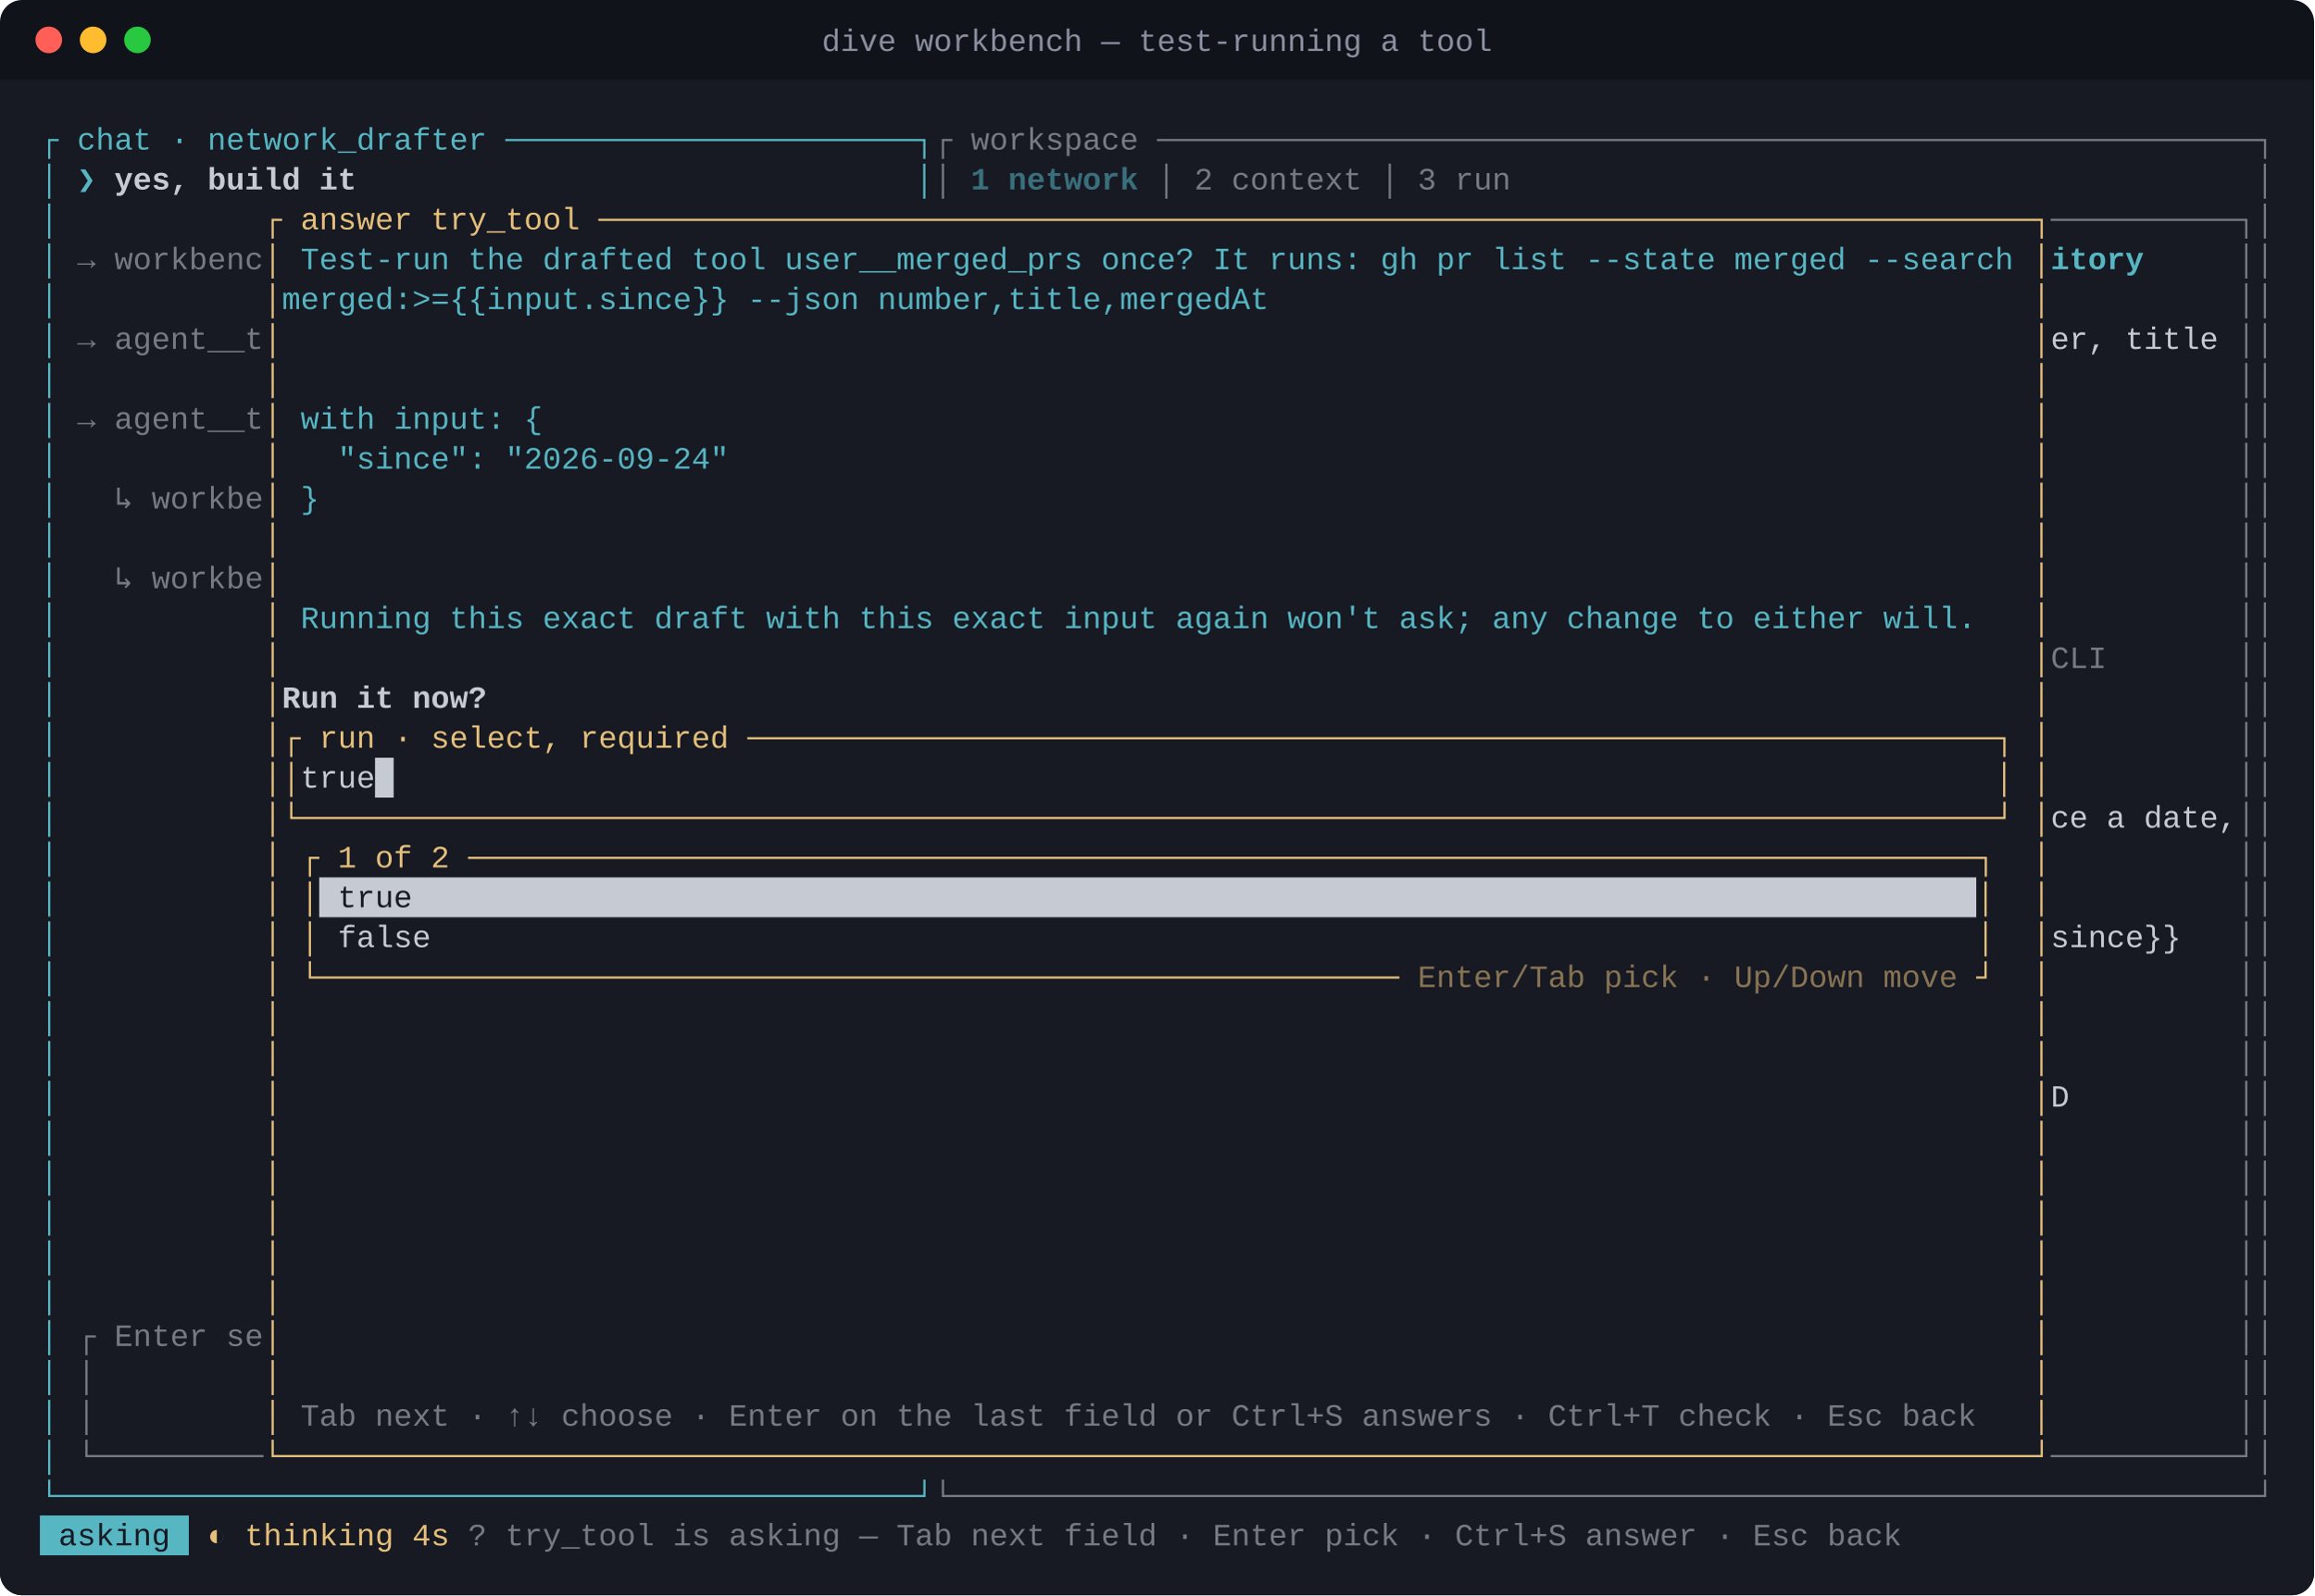
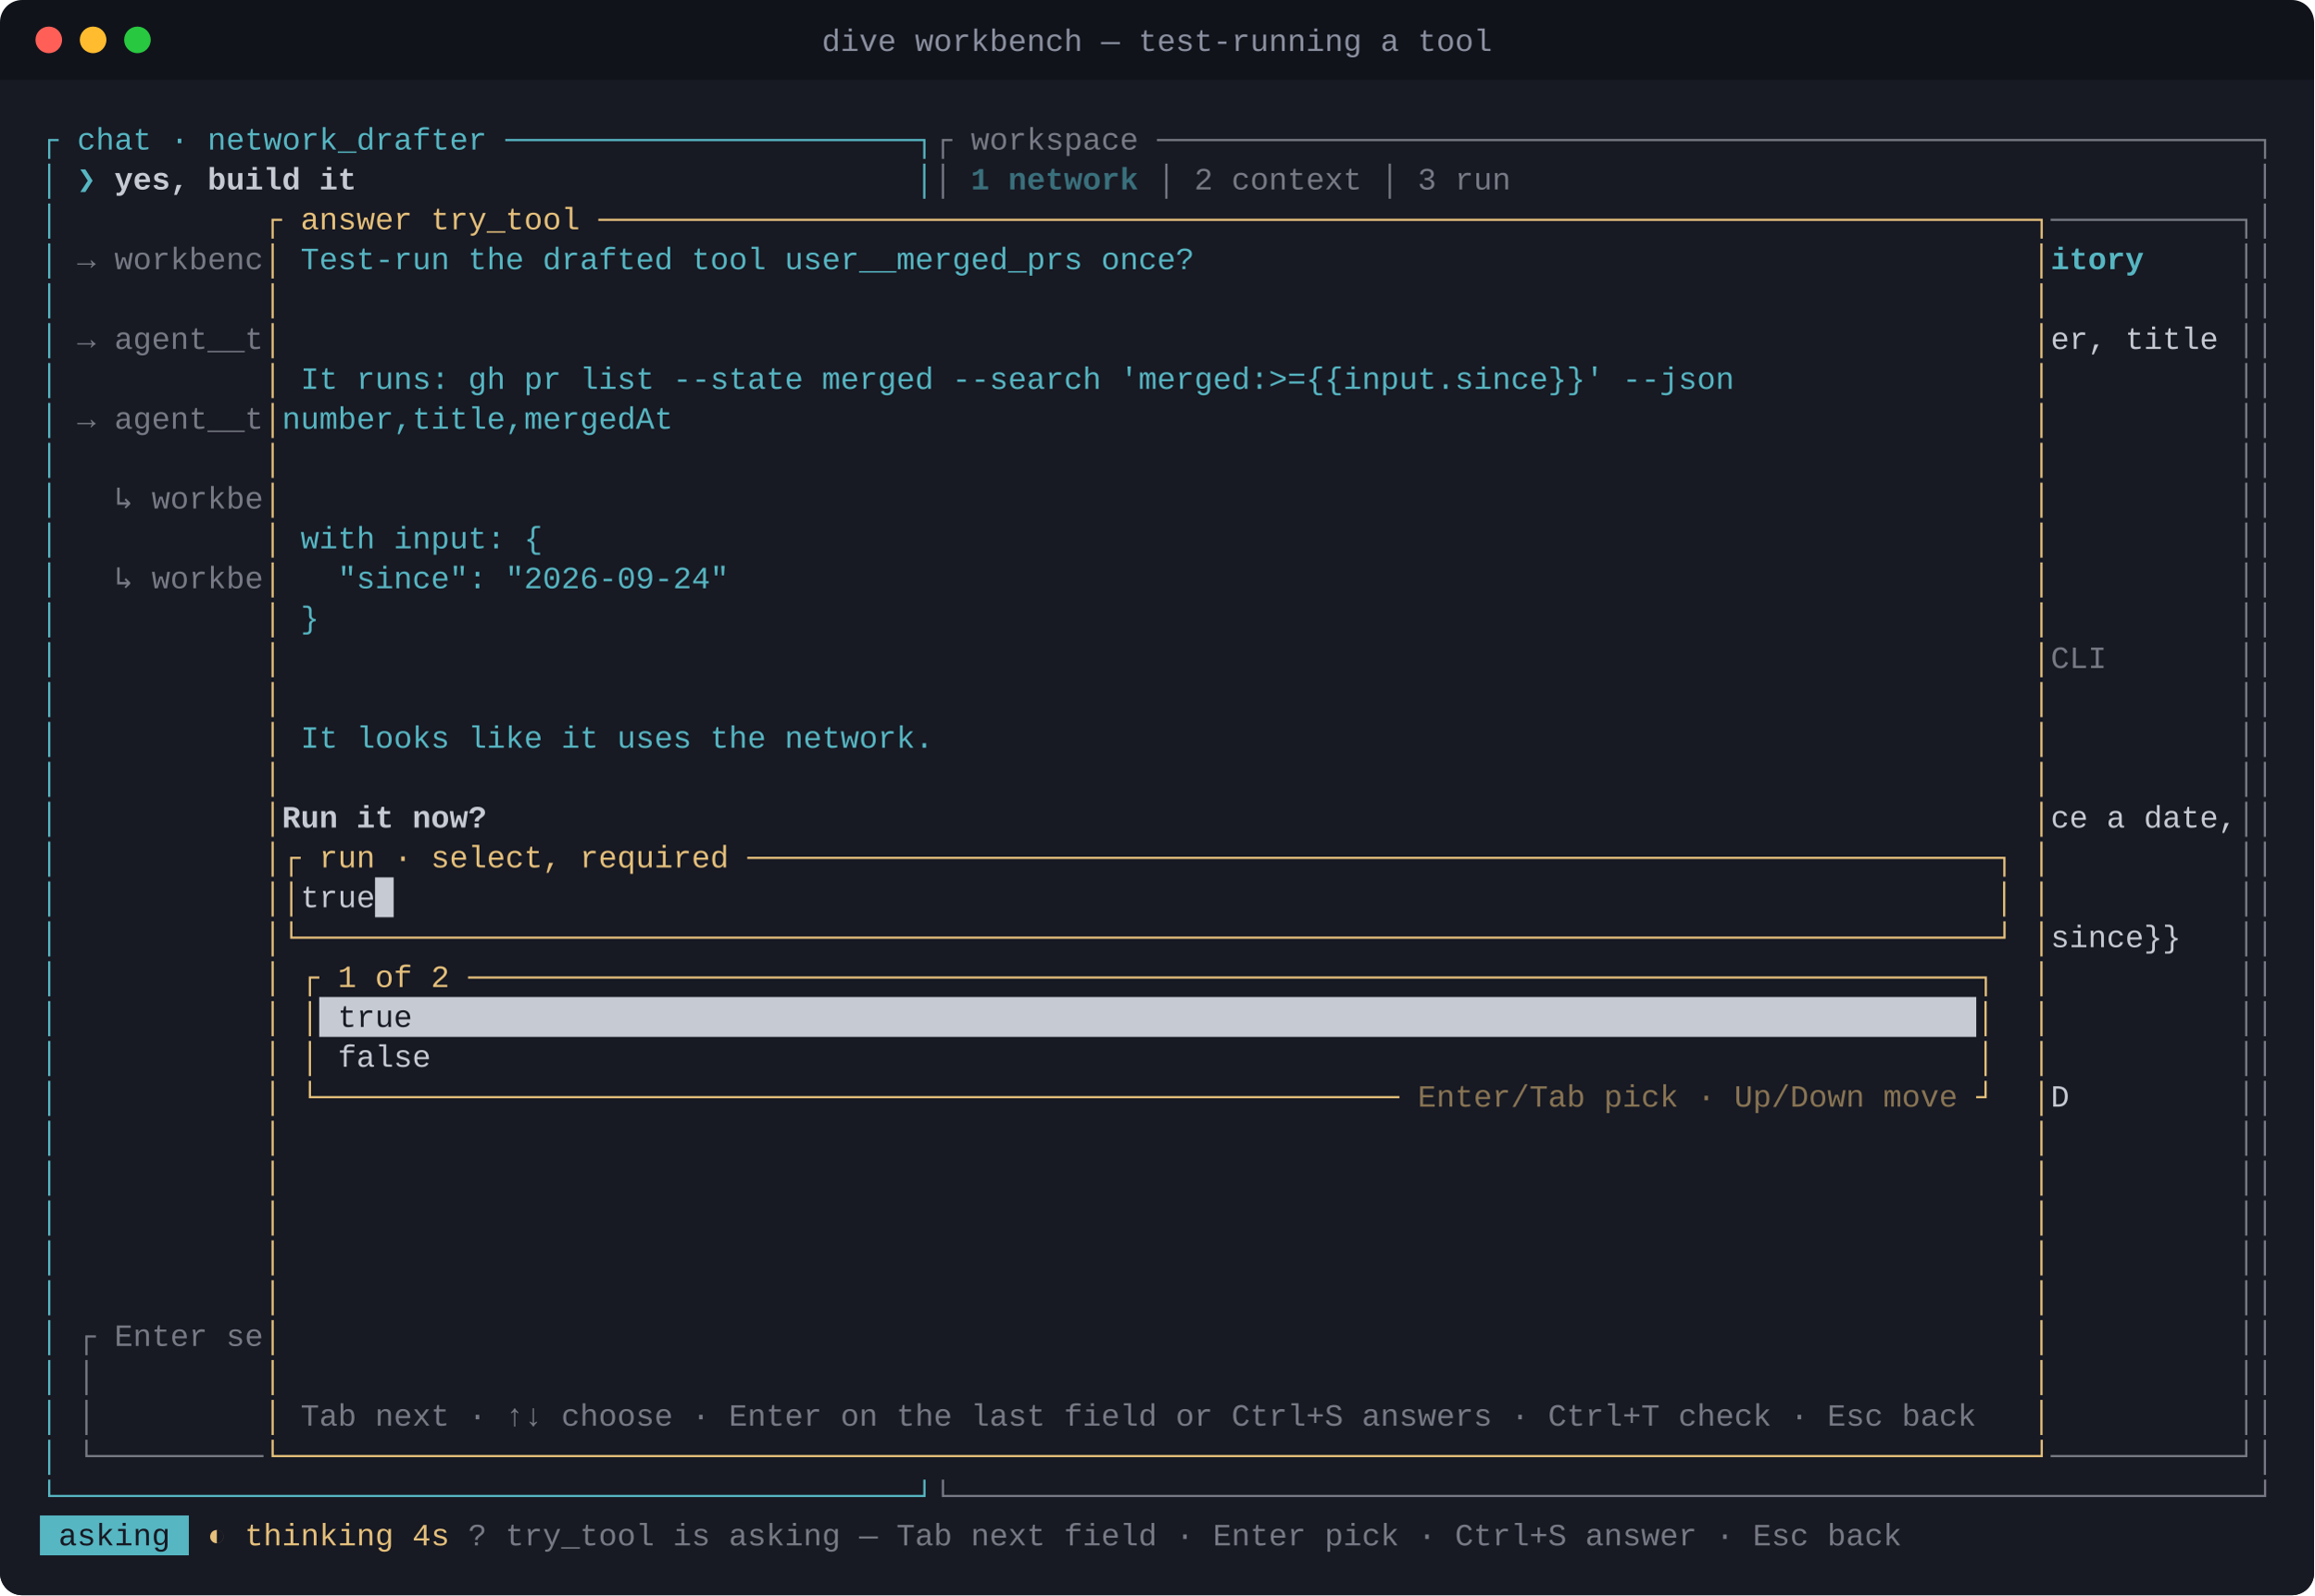
<svg xmlns="http://www.w3.org/2000/svg" width="1044" height="720" viewBox="0 0 1044 720" xml:space="preserve" font-family="ui-monospace, SFMono-Regular, Menlo, Consolas, 'Liberation Mono', monospace" font-size="14px">
  <rect width="1044" height="720" rx="10" fill="#11131b" />
  <rect y="36" width="1044" height="674" fill="#171923" />
  <rect y="700" width="1044" height="20" rx="10" fill="#171923" />
  <circle cx="22" cy="18" r="6" fill="#ff5f57" />
  <circle cx="42" cy="18" r="6" fill="#febc2e" />
  <circle cx="62" cy="18" r="6" fill="#28c840" />
  <text x="522" y="23" fill="#8b90a0" text-anchor="middle">dive workbench — test-running a tool</text>
-   <rect x="169.2" y="342.0" width="8.4" height="18" fill="#c6cad3" />
-   <rect x="144.0" y="396.0" width="747.6" height="18" fill="#c6cad3" />
+   <rect x="169.2" y="396.0" width="8.4" height="18" fill="#c6cad3" />
+   <rect x="144.0" y="450.0" width="747.6" height="18" fill="#c6cad3" />
  <rect x="18.0" y="684.0" width="67.2" height="18" fill="#56b6c2" />
  <text x="18.0" y="67.5" textLength="8.4" lengthAdjust="spacingAndGlyphs" fill="#56b6c2">┌</text>
  <text x="34.8" y="67.5" textLength="33.6" lengthAdjust="spacingAndGlyphs" fill="#56b6c2">chat</text>
  <text x="76.8" y="67.5" textLength="8.4" lengthAdjust="spacingAndGlyphs" fill="#56b6c2">·</text>
  <text x="93.6" y="67.5" textLength="126.0" lengthAdjust="spacingAndGlyphs" fill="#56b6c2">network_drafter</text>
  <text x="228.0" y="67.5" textLength="193.2" lengthAdjust="spacingAndGlyphs" fill="#56b6c2">──────────────────────┐</text>
  <text x="421.2" y="67.5" textLength="8.4" lengthAdjust="spacingAndGlyphs" fill="#c6cad3" opacity="0.55">┌</text>
  <text x="438.0" y="67.5" textLength="75.6" lengthAdjust="spacingAndGlyphs" fill="#c6cad3" opacity="0.55">workspace</text>
  <text x="522.0" y="67.5" textLength="504.0" lengthAdjust="spacingAndGlyphs" fill="#c6cad3" opacity="0.55">───────────────────────────────────────────────────────────┐</text>
  <text x="18.0" y="85.5" textLength="8.4" lengthAdjust="spacingAndGlyphs" fill="#56b6c2">│</text>
  <text x="34.8" y="85.5" textLength="8.4" lengthAdjust="spacingAndGlyphs" fill="#56b6c2">❯</text>
  <text x="51.6" y="85.5" textLength="33.6" lengthAdjust="spacingAndGlyphs" fill="#c6cad3" font-weight="600">yes,</text>
  <text x="93.6" y="85.5" textLength="42.0" lengthAdjust="spacingAndGlyphs" fill="#c6cad3" font-weight="600">build</text>
  <text x="144.0" y="85.5" textLength="16.8" lengthAdjust="spacingAndGlyphs" fill="#c6cad3" font-weight="600">it</text>
  <text x="412.8" y="85.5" textLength="8.4" lengthAdjust="spacingAndGlyphs" fill="#56b6c2">│</text>
  <text x="421.2" y="85.5" textLength="8.4" lengthAdjust="spacingAndGlyphs" fill="#c6cad3" opacity="0.55">│</text>
  <text x="438.0" y="85.5" textLength="8.4" lengthAdjust="spacingAndGlyphs" fill="#56b6c2" font-weight="600" opacity="0.55">1</text>
  <text x="454.8" y="85.5" textLength="58.8" lengthAdjust="spacingAndGlyphs" fill="#56b6c2" font-weight="600" opacity="0.55">network</text>
  <text x="522.0" y="85.5" textLength="8.4" lengthAdjust="spacingAndGlyphs" fill="#c6cad3" opacity="0.55">│</text>
  <text x="538.8" y="85.5" textLength="8.4" lengthAdjust="spacingAndGlyphs" fill="#c6cad3" opacity="0.55">2</text>
  <text x="555.6" y="85.5" textLength="58.8" lengthAdjust="spacingAndGlyphs" fill="#c6cad3" opacity="0.55">context</text>
  <text x="622.8" y="85.5" textLength="8.4" lengthAdjust="spacingAndGlyphs" fill="#c6cad3" opacity="0.55">│</text>
  <text x="639.6" y="85.5" textLength="8.4" lengthAdjust="spacingAndGlyphs" fill="#c6cad3" opacity="0.55">3</text>
  <text x="656.4" y="85.5" textLength="25.2" lengthAdjust="spacingAndGlyphs" fill="#c6cad3" opacity="0.55">run</text>
  <text x="1017.6" y="85.5" textLength="8.4" lengthAdjust="spacingAndGlyphs" fill="#c6cad3" opacity="0.55">│</text>
  <text x="18.0" y="103.5" textLength="8.4" lengthAdjust="spacingAndGlyphs" fill="#56b6c2">│</text>
  <text x="118.8" y="103.5" textLength="8.4" lengthAdjust="spacingAndGlyphs" fill="#e5c07b">┌</text>
  <text x="135.6" y="103.5" textLength="50.4" lengthAdjust="spacingAndGlyphs" fill="#e5c07b">answer</text>
  <text x="194.4" y="103.5" textLength="67.2" lengthAdjust="spacingAndGlyphs" fill="#e5c07b">try_tool</text>
  <text x="270.0" y="103.5" textLength="655.2" lengthAdjust="spacingAndGlyphs" fill="#e5c07b">─────────────────────────────────────────────────────────────────────────────┐</text>
  <text x="925.2" y="103.5" textLength="100.8" lengthAdjust="spacingAndGlyphs" fill="#c6cad3" opacity="0.55">──────────┐│</text>
  <text x="18.0" y="121.5" textLength="8.4" lengthAdjust="spacingAndGlyphs" fill="#56b6c2">│</text>
  <text x="34.8" y="121.5" textLength="8.4" lengthAdjust="spacingAndGlyphs" fill="#c6cad3" opacity="0.55">→</text>
  <text x="51.6" y="121.5" textLength="67.2" lengthAdjust="spacingAndGlyphs" fill="#c6cad3" opacity="0.55">workbenc</text>
  <text x="118.8" y="121.5" textLength="8.4" lengthAdjust="spacingAndGlyphs" fill="#e5c07b">│</text>
  <text x="135.6" y="121.5" textLength="67.2" lengthAdjust="spacingAndGlyphs" fill="#56b6c2">Test-run</text>
  <text x="211.2" y="121.5" textLength="25.2" lengthAdjust="spacingAndGlyphs" fill="#56b6c2">the</text>
  <text x="244.8" y="121.5" textLength="58.8" lengthAdjust="spacingAndGlyphs" fill="#56b6c2">drafted</text>
  <text x="312.0" y="121.5" textLength="33.6" lengthAdjust="spacingAndGlyphs" fill="#56b6c2">tool</text>
  <text x="354.0" y="121.5" textLength="134.4" lengthAdjust="spacingAndGlyphs" fill="#56b6c2">user__merged_prs</text>
  <text x="496.8" y="121.5" textLength="42.0" lengthAdjust="spacingAndGlyphs" fill="#56b6c2">once?</text>
-   <text x="547.2" y="121.5" textLength="16.8" lengthAdjust="spacingAndGlyphs" fill="#56b6c2">It</text>
-   <text x="572.4" y="121.5" textLength="42.0" lengthAdjust="spacingAndGlyphs" fill="#56b6c2">runs:</text>
-   <text x="622.8" y="121.5" textLength="16.8" lengthAdjust="spacingAndGlyphs" fill="#56b6c2">gh</text>
-   <text x="648.0" y="121.5" textLength="16.8" lengthAdjust="spacingAndGlyphs" fill="#56b6c2">pr</text>
-   <text x="673.2" y="121.5" textLength="33.6" lengthAdjust="spacingAndGlyphs" fill="#56b6c2">list</text>
-   <text x="715.2" y="121.5" textLength="58.8" lengthAdjust="spacingAndGlyphs" fill="#56b6c2">--state</text>
-   <text x="782.4" y="121.5" textLength="50.4" lengthAdjust="spacingAndGlyphs" fill="#56b6c2">merged</text>
-   <text x="841.2" y="121.5" textLength="67.2" lengthAdjust="spacingAndGlyphs" fill="#56b6c2">--search</text>
  <text x="916.8" y="121.5" textLength="8.4" lengthAdjust="spacingAndGlyphs" fill="#e5c07b">│</text>
  <text x="925.2" y="121.5" textLength="42.0" lengthAdjust="spacingAndGlyphs" fill="#56b6c2" font-weight="600">itory</text>
  <text x="1009.2" y="121.5" textLength="16.8" lengthAdjust="spacingAndGlyphs" fill="#c6cad3" opacity="0.55">││</text>
  <text x="18.0" y="139.5" textLength="8.4" lengthAdjust="spacingAndGlyphs" fill="#56b6c2">│</text>
  <text x="118.8" y="139.5" textLength="8.4" lengthAdjust="spacingAndGlyphs" fill="#e5c07b">│</text>
-   <text x="127.2" y="139.5" textLength="201.6" lengthAdjust="spacingAndGlyphs" fill="#56b6c2">merged:&gt;={{input.since}}</text>
-   <text x="337.2" y="139.5" textLength="50.4" lengthAdjust="spacingAndGlyphs" fill="#56b6c2">--json</text>
-   <text x="396.0" y="139.5" textLength="176.4" lengthAdjust="spacingAndGlyphs" fill="#56b6c2">number,title,mergedAt</text>
  <text x="916.8" y="139.5" textLength="8.4" lengthAdjust="spacingAndGlyphs" fill="#e5c07b">│</text>
  <text x="1009.2" y="139.5" textLength="16.8" lengthAdjust="spacingAndGlyphs" fill="#c6cad3" opacity="0.55">││</text>
  <text x="18.0" y="157.5" textLength="8.4" lengthAdjust="spacingAndGlyphs" fill="#56b6c2">│</text>
  <text x="34.8" y="157.5" textLength="8.4" lengthAdjust="spacingAndGlyphs" fill="#c6cad3" opacity="0.55">→</text>
  <text x="51.6" y="157.5" textLength="67.2" lengthAdjust="spacingAndGlyphs" fill="#c6cad3" opacity="0.55">agent__t</text>
  <text x="118.8" y="157.5" textLength="8.4" lengthAdjust="spacingAndGlyphs" fill="#e5c07b">│</text>
  <text x="916.8" y="157.5" textLength="8.4" lengthAdjust="spacingAndGlyphs" fill="#e5c07b">│</text>
  <text x="925.2" y="157.5" textLength="25.2" lengthAdjust="spacingAndGlyphs" fill="#c6cad3">er,</text>
  <text x="958.8" y="157.5" textLength="42.0" lengthAdjust="spacingAndGlyphs" fill="#c6cad3">title</text>
  <text x="1009.2" y="157.5" textLength="16.8" lengthAdjust="spacingAndGlyphs" fill="#c6cad3" opacity="0.55">││</text>
  <text x="18.0" y="175.5" textLength="8.4" lengthAdjust="spacingAndGlyphs" fill="#56b6c2">│</text>
  <text x="118.8" y="175.5" textLength="8.4" lengthAdjust="spacingAndGlyphs" fill="#e5c07b">│</text>
+   <text x="135.6" y="175.5" textLength="16.8" lengthAdjust="spacingAndGlyphs" fill="#56b6c2">It</text>
+   <text x="160.8" y="175.5" textLength="42.0" lengthAdjust="spacingAndGlyphs" fill="#56b6c2">runs:</text>
+   <text x="211.2" y="175.5" textLength="16.8" lengthAdjust="spacingAndGlyphs" fill="#56b6c2">gh</text>
+   <text x="236.4" y="175.5" textLength="16.8" lengthAdjust="spacingAndGlyphs" fill="#56b6c2">pr</text>
+   <text x="261.6" y="175.5" textLength="33.6" lengthAdjust="spacingAndGlyphs" fill="#56b6c2">list</text>
+   <text x="303.6" y="175.5" textLength="58.8" lengthAdjust="spacingAndGlyphs" fill="#56b6c2">--state</text>
+   <text x="370.8" y="175.5" textLength="50.4" lengthAdjust="spacingAndGlyphs" fill="#56b6c2">merged</text>
+   <text x="429.6" y="175.5" textLength="67.2" lengthAdjust="spacingAndGlyphs" fill="#56b6c2">--search</text>
+   <text x="505.2" y="175.5" textLength="218.4" lengthAdjust="spacingAndGlyphs" fill="#56b6c2">'merged:&gt;={{input.since}}'</text>
+   <text x="732.0" y="175.5" textLength="50.4" lengthAdjust="spacingAndGlyphs" fill="#56b6c2">--json</text>
  <text x="916.8" y="175.5" textLength="8.4" lengthAdjust="spacingAndGlyphs" fill="#e5c07b">│</text>
  <text x="1009.2" y="175.5" textLength="16.8" lengthAdjust="spacingAndGlyphs" fill="#c6cad3" opacity="0.55">││</text>
  <text x="18.0" y="193.5" textLength="8.4" lengthAdjust="spacingAndGlyphs" fill="#56b6c2">│</text>
  <text x="34.8" y="193.5" textLength="8.4" lengthAdjust="spacingAndGlyphs" fill="#c6cad3" opacity="0.55">→</text>
  <text x="51.6" y="193.5" textLength="67.2" lengthAdjust="spacingAndGlyphs" fill="#c6cad3" opacity="0.55">agent__t</text>
  <text x="118.8" y="193.5" textLength="8.4" lengthAdjust="spacingAndGlyphs" fill="#e5c07b">│</text>
-   <text x="135.6" y="193.5" textLength="33.6" lengthAdjust="spacingAndGlyphs" fill="#56b6c2">with</text>
-   <text x="177.6" y="193.5" textLength="50.4" lengthAdjust="spacingAndGlyphs" fill="#56b6c2">input:</text>
-   <text x="236.4" y="193.5" textLength="8.4" lengthAdjust="spacingAndGlyphs" fill="#56b6c2">{</text>
+   <text x="127.2" y="193.5" textLength="176.4" lengthAdjust="spacingAndGlyphs" fill="#56b6c2">number,title,mergedAt</text>
  <text x="916.8" y="193.5" textLength="8.4" lengthAdjust="spacingAndGlyphs" fill="#e5c07b">│</text>
  <text x="1009.2" y="193.5" textLength="16.8" lengthAdjust="spacingAndGlyphs" fill="#c6cad3" opacity="0.55">││</text>
  <text x="18.0" y="211.5" textLength="8.4" lengthAdjust="spacingAndGlyphs" fill="#56b6c2">│</text>
  <text x="118.8" y="211.5" textLength="8.4" lengthAdjust="spacingAndGlyphs" fill="#e5c07b">│</text>
-   <text x="152.4" y="211.5" textLength="67.2" lengthAdjust="spacingAndGlyphs" fill="#56b6c2">"since":</text>
-   <text x="228.0" y="211.5" textLength="100.8" lengthAdjust="spacingAndGlyphs" fill="#56b6c2">"2026-09-24"</text>
  <text x="916.8" y="211.5" textLength="8.4" lengthAdjust="spacingAndGlyphs" fill="#e5c07b">│</text>
  <text x="1009.2" y="211.5" textLength="16.8" lengthAdjust="spacingAndGlyphs" fill="#c6cad3" opacity="0.55">││</text>
  <text x="18.0" y="229.5" textLength="8.4" lengthAdjust="spacingAndGlyphs" fill="#56b6c2">│</text>
  <text x="51.6" y="229.5" textLength="8.4" lengthAdjust="spacingAndGlyphs" fill="#c6cad3" opacity="0.55">↳</text>
  <text x="68.4" y="229.5" textLength="50.4" lengthAdjust="spacingAndGlyphs" fill="#c6cad3" opacity="0.55">workbe</text>
  <text x="118.8" y="229.5" textLength="8.4" lengthAdjust="spacingAndGlyphs" fill="#e5c07b">│</text>
-   <text x="135.6" y="229.5" textLength="8.4" lengthAdjust="spacingAndGlyphs" fill="#56b6c2">}</text>
  <text x="916.8" y="229.5" textLength="8.4" lengthAdjust="spacingAndGlyphs" fill="#e5c07b">│</text>
  <text x="1009.2" y="229.5" textLength="16.8" lengthAdjust="spacingAndGlyphs" fill="#c6cad3" opacity="0.55">││</text>
  <text x="18.0" y="247.5" textLength="8.4" lengthAdjust="spacingAndGlyphs" fill="#56b6c2">│</text>
  <text x="118.8" y="247.5" textLength="8.4" lengthAdjust="spacingAndGlyphs" fill="#e5c07b">│</text>
+   <text x="135.6" y="247.5" textLength="33.6" lengthAdjust="spacingAndGlyphs" fill="#56b6c2">with</text>
+   <text x="177.6" y="247.5" textLength="50.4" lengthAdjust="spacingAndGlyphs" fill="#56b6c2">input:</text>
+   <text x="236.4" y="247.5" textLength="8.4" lengthAdjust="spacingAndGlyphs" fill="#56b6c2">{</text>
  <text x="916.8" y="247.5" textLength="8.4" lengthAdjust="spacingAndGlyphs" fill="#e5c07b">│</text>
  <text x="1009.2" y="247.5" textLength="16.8" lengthAdjust="spacingAndGlyphs" fill="#c6cad3" opacity="0.55">││</text>
  <text x="18.0" y="265.5" textLength="8.4" lengthAdjust="spacingAndGlyphs" fill="#56b6c2">│</text>
  <text x="51.6" y="265.5" textLength="8.4" lengthAdjust="spacingAndGlyphs" fill="#c6cad3" opacity="0.55">↳</text>
  <text x="68.4" y="265.5" textLength="50.4" lengthAdjust="spacingAndGlyphs" fill="#c6cad3" opacity="0.55">workbe</text>
  <text x="118.8" y="265.5" textLength="8.4" lengthAdjust="spacingAndGlyphs" fill="#e5c07b">│</text>
+   <text x="152.4" y="265.5" textLength="67.2" lengthAdjust="spacingAndGlyphs" fill="#56b6c2">"since":</text>
+   <text x="228.0" y="265.5" textLength="100.8" lengthAdjust="spacingAndGlyphs" fill="#56b6c2">"2026-09-24"</text>
  <text x="916.8" y="265.5" textLength="8.4" lengthAdjust="spacingAndGlyphs" fill="#e5c07b">│</text>
  <text x="1009.2" y="265.5" textLength="16.8" lengthAdjust="spacingAndGlyphs" fill="#c6cad3" opacity="0.55">││</text>
  <text x="18.0" y="283.5" textLength="8.4" lengthAdjust="spacingAndGlyphs" fill="#56b6c2">│</text>
  <text x="118.8" y="283.5" textLength="8.4" lengthAdjust="spacingAndGlyphs" fill="#e5c07b">│</text>
-   <text x="135.6" y="283.5" textLength="58.8" lengthAdjust="spacingAndGlyphs" fill="#56b6c2">Running</text>
-   <text x="202.8" y="283.5" textLength="33.6" lengthAdjust="spacingAndGlyphs" fill="#56b6c2">this</text>
-   <text x="244.8" y="283.5" textLength="42.0" lengthAdjust="spacingAndGlyphs" fill="#56b6c2">exact</text>
-   <text x="295.2" y="283.5" textLength="42.0" lengthAdjust="spacingAndGlyphs" fill="#56b6c2">draft</text>
-   <text x="345.6" y="283.5" textLength="33.6" lengthAdjust="spacingAndGlyphs" fill="#56b6c2">with</text>
-   <text x="387.6" y="283.5" textLength="33.6" lengthAdjust="spacingAndGlyphs" fill="#56b6c2">this</text>
-   <text x="429.6" y="283.5" textLength="42.0" lengthAdjust="spacingAndGlyphs" fill="#56b6c2">exact</text>
-   <text x="480.0" y="283.5" textLength="42.0" lengthAdjust="spacingAndGlyphs" fill="#56b6c2">input</text>
-   <text x="530.4" y="283.5" textLength="42.0" lengthAdjust="spacingAndGlyphs" fill="#56b6c2">again</text>
-   <text x="580.8" y="283.5" textLength="42.0" lengthAdjust="spacingAndGlyphs" fill="#56b6c2">won't</text>
-   <text x="631.2" y="283.5" textLength="33.6" lengthAdjust="spacingAndGlyphs" fill="#56b6c2">ask;</text>
-   <text x="673.2" y="283.5" textLength="25.2" lengthAdjust="spacingAndGlyphs" fill="#56b6c2">any</text>
-   <text x="706.8" y="283.5" textLength="50.4" lengthAdjust="spacingAndGlyphs" fill="#56b6c2">change</text>
-   <text x="765.6" y="283.5" textLength="16.8" lengthAdjust="spacingAndGlyphs" fill="#56b6c2">to</text>
-   <text x="790.8" y="283.5" textLength="50.4" lengthAdjust="spacingAndGlyphs" fill="#56b6c2">either</text>
-   <text x="849.6" y="283.5" textLength="42.0" lengthAdjust="spacingAndGlyphs" fill="#56b6c2">will.</text>
+   <text x="135.6" y="283.5" textLength="8.4" lengthAdjust="spacingAndGlyphs" fill="#56b6c2">}</text>
  <text x="916.8" y="283.5" textLength="8.4" lengthAdjust="spacingAndGlyphs" fill="#e5c07b">│</text>
  <text x="1009.2" y="283.5" textLength="16.8" lengthAdjust="spacingAndGlyphs" fill="#c6cad3" opacity="0.55">││</text>
  <text x="18.0" y="301.5" textLength="8.4" lengthAdjust="spacingAndGlyphs" fill="#56b6c2">│</text>
  <text x="118.8" y="301.5" textLength="8.4" lengthAdjust="spacingAndGlyphs" fill="#e5c07b">│</text>
  <text x="916.8" y="301.5" textLength="8.4" lengthAdjust="spacingAndGlyphs" fill="#e5c07b">│</text>
  <text x="925.2" y="301.5" textLength="25.2" lengthAdjust="spacingAndGlyphs" fill="#c6cad3" opacity="0.55">CLI</text>
  <text x="1009.2" y="301.5" textLength="16.8" lengthAdjust="spacingAndGlyphs" fill="#c6cad3" opacity="0.55">││</text>
  <text x="18.0" y="319.5" textLength="8.4" lengthAdjust="spacingAndGlyphs" fill="#56b6c2">│</text>
  <text x="118.8" y="319.5" textLength="8.4" lengthAdjust="spacingAndGlyphs" fill="#e5c07b">│</text>
-   <text x="127.2" y="319.5" textLength="25.2" lengthAdjust="spacingAndGlyphs" fill="#c6cad3" font-weight="600">Run</text>
-   <text x="160.8" y="319.5" textLength="16.8" lengthAdjust="spacingAndGlyphs" fill="#c6cad3" font-weight="600">it</text>
-   <text x="186.0" y="319.5" textLength="33.6" lengthAdjust="spacingAndGlyphs" fill="#c6cad3" font-weight="600">now?</text>
  <text x="916.8" y="319.5" textLength="8.4" lengthAdjust="spacingAndGlyphs" fill="#e5c07b">│</text>
  <text x="1009.2" y="319.5" textLength="16.8" lengthAdjust="spacingAndGlyphs" fill="#c6cad3" opacity="0.55">││</text>
  <text x="18.0" y="337.5" textLength="8.4" lengthAdjust="spacingAndGlyphs" fill="#56b6c2">│</text>
-   <text x="118.8" y="337.5" textLength="16.8" lengthAdjust="spacingAndGlyphs" fill="#e5c07b">│┌</text>
-   <text x="144.0" y="337.5" textLength="25.2" lengthAdjust="spacingAndGlyphs" fill="#e5c07b">run</text>
-   <text x="177.6" y="337.5" textLength="8.4" lengthAdjust="spacingAndGlyphs" fill="#e5c07b">·</text>
-   <text x="194.4" y="337.5" textLength="58.8" lengthAdjust="spacingAndGlyphs" fill="#e5c07b">select,</text>
-   <text x="261.6" y="337.5" textLength="67.2" lengthAdjust="spacingAndGlyphs" fill="#e5c07b">required</text>
-   <text x="337.2" y="337.5" textLength="571.2" lengthAdjust="spacingAndGlyphs" fill="#e5c07b">───────────────────────────────────────────────────────────────────┐</text>
+   <text x="118.8" y="337.5" textLength="8.4" lengthAdjust="spacingAndGlyphs" fill="#e5c07b">│</text>
+   <text x="135.6" y="337.5" textLength="16.8" lengthAdjust="spacingAndGlyphs" fill="#56b6c2">It</text>
+   <text x="160.8" y="337.5" textLength="42.0" lengthAdjust="spacingAndGlyphs" fill="#56b6c2">looks</text>
+   <text x="211.2" y="337.5" textLength="33.6" lengthAdjust="spacingAndGlyphs" fill="#56b6c2">like</text>
+   <text x="253.2" y="337.5" textLength="16.8" lengthAdjust="spacingAndGlyphs" fill="#56b6c2">it</text>
+   <text x="278.4" y="337.5" textLength="33.6" lengthAdjust="spacingAndGlyphs" fill="#56b6c2">uses</text>
+   <text x="320.4" y="337.5" textLength="25.2" lengthAdjust="spacingAndGlyphs" fill="#56b6c2">the</text>
+   <text x="354.0" y="337.5" textLength="67.2" lengthAdjust="spacingAndGlyphs" fill="#56b6c2">network.</text>
  <text x="916.8" y="337.5" textLength="8.4" lengthAdjust="spacingAndGlyphs" fill="#e5c07b">│</text>
  <text x="1009.2" y="337.5" textLength="16.8" lengthAdjust="spacingAndGlyphs" fill="#c6cad3" opacity="0.55">││</text>
  <text x="18.0" y="355.5" textLength="8.4" lengthAdjust="spacingAndGlyphs" fill="#56b6c2">│</text>
-   <text x="118.8" y="355.5" textLength="16.8" lengthAdjust="spacingAndGlyphs" fill="#e5c07b">││</text>
-   <text x="135.6" y="355.5" textLength="33.6" lengthAdjust="spacingAndGlyphs" fill="#c6cad3">true</text>
-   <text x="900.0" y="355.5" textLength="8.4" lengthAdjust="spacingAndGlyphs" fill="#e5c07b">│</text>
+   <text x="118.8" y="355.5" textLength="8.4" lengthAdjust="spacingAndGlyphs" fill="#e5c07b">│</text>
  <text x="916.8" y="355.5" textLength="8.4" lengthAdjust="spacingAndGlyphs" fill="#e5c07b">│</text>
  <text x="1009.2" y="355.5" textLength="16.8" lengthAdjust="spacingAndGlyphs" fill="#c6cad3" opacity="0.55">││</text>
  <text x="18.0" y="373.5" textLength="8.4" lengthAdjust="spacingAndGlyphs" fill="#56b6c2">│</text>
-   <text x="118.8" y="373.5" textLength="789.6" lengthAdjust="spacingAndGlyphs" fill="#e5c07b">│└───────────────────────────────────────────────────────────────────────────────────────────┘</text>
+   <text x="118.8" y="373.5" textLength="8.4" lengthAdjust="spacingAndGlyphs" fill="#e5c07b">│</text>
+   <text x="127.2" y="373.5" textLength="25.2" lengthAdjust="spacingAndGlyphs" fill="#c6cad3" font-weight="600">Run</text>
+   <text x="160.8" y="373.5" textLength="16.8" lengthAdjust="spacingAndGlyphs" fill="#c6cad3" font-weight="600">it</text>
+   <text x="186.0" y="373.5" textLength="33.6" lengthAdjust="spacingAndGlyphs" fill="#c6cad3" font-weight="600">now?</text>
  <text x="916.8" y="373.5" textLength="8.4" lengthAdjust="spacingAndGlyphs" fill="#e5c07b">│</text>
  <text x="925.2" y="373.5" textLength="16.8" lengthAdjust="spacingAndGlyphs" fill="#c6cad3">ce</text>
  <text x="950.4" y="373.5" textLength="8.4" lengthAdjust="spacingAndGlyphs" fill="#c6cad3">a</text>
  <text x="967.2" y="373.5" textLength="42.0" lengthAdjust="spacingAndGlyphs" fill="#c6cad3">date,</text>
  <text x="1009.2" y="373.5" textLength="16.8" lengthAdjust="spacingAndGlyphs" fill="#c6cad3" opacity="0.55">││</text>
  <text x="18.0" y="391.5" textLength="8.4" lengthAdjust="spacingAndGlyphs" fill="#56b6c2">│</text>
-   <text x="118.8" y="391.5" textLength="8.4" lengthAdjust="spacingAndGlyphs" fill="#e5c07b">│</text>
-   <text x="135.6" y="391.5" textLength="8.4" lengthAdjust="spacingAndGlyphs" fill="#e5c07b">┌</text>
-   <text x="152.4" y="391.5" textLength="8.4" lengthAdjust="spacingAndGlyphs" fill="#e5c07b">1</text>
-   <text x="169.2" y="391.5" textLength="16.8" lengthAdjust="spacingAndGlyphs" fill="#e5c07b">of</text>
-   <text x="194.4" y="391.5" textLength="8.4" lengthAdjust="spacingAndGlyphs" fill="#e5c07b">2</text>
-   <text x="211.2" y="391.5" textLength="688.8" lengthAdjust="spacingAndGlyphs" fill="#e5c07b">─────────────────────────────────────────────────────────────────────────────────┐</text>
+   <text x="118.8" y="391.5" textLength="16.8" lengthAdjust="spacingAndGlyphs" fill="#e5c07b">│┌</text>
+   <text x="144.0" y="391.5" textLength="25.2" lengthAdjust="spacingAndGlyphs" fill="#e5c07b">run</text>
+   <text x="177.6" y="391.5" textLength="8.4" lengthAdjust="spacingAndGlyphs" fill="#e5c07b">·</text>
+   <text x="194.4" y="391.5" textLength="58.8" lengthAdjust="spacingAndGlyphs" fill="#e5c07b">select,</text>
+   <text x="261.6" y="391.5" textLength="67.2" lengthAdjust="spacingAndGlyphs" fill="#e5c07b">required</text>
+   <text x="337.2" y="391.5" textLength="571.2" lengthAdjust="spacingAndGlyphs" fill="#e5c07b">───────────────────────────────────────────────────────────────────┐</text>
  <text x="916.8" y="391.5" textLength="8.4" lengthAdjust="spacingAndGlyphs" fill="#e5c07b">│</text>
  <text x="1009.2" y="391.5" textLength="16.8" lengthAdjust="spacingAndGlyphs" fill="#c6cad3" opacity="0.55">││</text>
  <text x="18.0" y="409.5" textLength="8.4" lengthAdjust="spacingAndGlyphs" fill="#56b6c2">│</text>
-   <text x="118.8" y="409.5" textLength="8.4" lengthAdjust="spacingAndGlyphs" fill="#e5c07b">│</text>
-   <text x="135.6" y="409.5" textLength="8.4" lengthAdjust="spacingAndGlyphs" fill="#e5c07b">│</text>
-   <text x="152.4" y="409.5" textLength="33.6" lengthAdjust="spacingAndGlyphs" fill="#171923">true</text>
-   <text x="891.6" y="409.5" textLength="8.4" lengthAdjust="spacingAndGlyphs" fill="#e5c07b">│</text>
+   <text x="118.8" y="409.5" textLength="16.8" lengthAdjust="spacingAndGlyphs" fill="#e5c07b">││</text>
+   <text x="135.6" y="409.5" textLength="33.6" lengthAdjust="spacingAndGlyphs" fill="#c6cad3">true</text>
+   <text x="900.0" y="409.5" textLength="8.4" lengthAdjust="spacingAndGlyphs" fill="#e5c07b">│</text>
  <text x="916.8" y="409.5" textLength="8.4" lengthAdjust="spacingAndGlyphs" fill="#e5c07b">│</text>
  <text x="1009.2" y="409.5" textLength="16.8" lengthAdjust="spacingAndGlyphs" fill="#c6cad3" opacity="0.55">││</text>
  <text x="18.0" y="427.5" textLength="8.4" lengthAdjust="spacingAndGlyphs" fill="#56b6c2">│</text>
-   <text x="118.8" y="427.5" textLength="8.4" lengthAdjust="spacingAndGlyphs" fill="#e5c07b">│</text>
-   <text x="135.6" y="427.5" textLength="8.4" lengthAdjust="spacingAndGlyphs" fill="#e5c07b">│</text>
-   <text x="152.4" y="427.5" textLength="42.0" lengthAdjust="spacingAndGlyphs" fill="#c6cad3">false</text>
-   <text x="891.6" y="427.5" textLength="8.4" lengthAdjust="spacingAndGlyphs" fill="#e5c07b">│</text>
+   <text x="118.8" y="427.5" textLength="789.6" lengthAdjust="spacingAndGlyphs" fill="#e5c07b">│└───────────────────────────────────────────────────────────────────────────────────────────┘</text>
  <text x="916.8" y="427.5" textLength="8.4" lengthAdjust="spacingAndGlyphs" fill="#e5c07b">│</text>
  <text x="925.2" y="427.5" textLength="58.8" lengthAdjust="spacingAndGlyphs" fill="#c6cad3">since}}</text>
  <text x="1009.2" y="427.5" textLength="16.8" lengthAdjust="spacingAndGlyphs" fill="#c6cad3" opacity="0.55">││</text>
  <text x="18.0" y="445.5" textLength="8.4" lengthAdjust="spacingAndGlyphs" fill="#56b6c2">│</text>
  <text x="118.8" y="445.5" textLength="8.4" lengthAdjust="spacingAndGlyphs" fill="#e5c07b">│</text>
-   <text x="135.6" y="445.5" textLength="495.6" lengthAdjust="spacingAndGlyphs" fill="#e5c07b">└──────────────────────────────────────────────────────────</text>
-   <text x="639.6" y="445.5" textLength="75.6" lengthAdjust="spacingAndGlyphs" fill="#e5c07b" opacity="0.55">Enter/Tab</text>
-   <text x="723.6" y="445.5" textLength="33.6" lengthAdjust="spacingAndGlyphs" fill="#e5c07b" opacity="0.55">pick</text>
-   <text x="765.6" y="445.5" textLength="8.4" lengthAdjust="spacingAndGlyphs" fill="#e5c07b" opacity="0.55">·</text>
-   <text x="782.4" y="445.5" textLength="58.8" lengthAdjust="spacingAndGlyphs" fill="#e5c07b" opacity="0.55">Up/Down</text>
-   <text x="849.6" y="445.5" textLength="33.6" lengthAdjust="spacingAndGlyphs" fill="#e5c07b" opacity="0.55">move</text>
-   <text x="891.6" y="445.5" textLength="8.4" lengthAdjust="spacingAndGlyphs" fill="#e5c07b">┘</text>
+   <text x="135.6" y="445.5" textLength="8.4" lengthAdjust="spacingAndGlyphs" fill="#e5c07b">┌</text>
+   <text x="152.4" y="445.5" textLength="8.4" lengthAdjust="spacingAndGlyphs" fill="#e5c07b">1</text>
+   <text x="169.2" y="445.5" textLength="16.8" lengthAdjust="spacingAndGlyphs" fill="#e5c07b">of</text>
+   <text x="194.4" y="445.5" textLength="8.4" lengthAdjust="spacingAndGlyphs" fill="#e5c07b">2</text>
+   <text x="211.2" y="445.5" textLength="688.8" lengthAdjust="spacingAndGlyphs" fill="#e5c07b">─────────────────────────────────────────────────────────────────────────────────┐</text>
  <text x="916.8" y="445.5" textLength="8.4" lengthAdjust="spacingAndGlyphs" fill="#e5c07b">│</text>
  <text x="1009.2" y="445.5" textLength="16.8" lengthAdjust="spacingAndGlyphs" fill="#c6cad3" opacity="0.55">││</text>
  <text x="18.0" y="463.5" textLength="8.4" lengthAdjust="spacingAndGlyphs" fill="#56b6c2">│</text>
  <text x="118.8" y="463.5" textLength="8.4" lengthAdjust="spacingAndGlyphs" fill="#e5c07b">│</text>
+   <text x="135.6" y="463.5" textLength="8.4" lengthAdjust="spacingAndGlyphs" fill="#e5c07b">│</text>
+   <text x="152.4" y="463.5" textLength="33.6" lengthAdjust="spacingAndGlyphs" fill="#171923">true</text>
+   <text x="891.6" y="463.5" textLength="8.4" lengthAdjust="spacingAndGlyphs" fill="#e5c07b">│</text>
  <text x="916.8" y="463.5" textLength="8.4" lengthAdjust="spacingAndGlyphs" fill="#e5c07b">│</text>
  <text x="1009.2" y="463.5" textLength="16.8" lengthAdjust="spacingAndGlyphs" fill="#c6cad3" opacity="0.55">││</text>
  <text x="18.0" y="481.5" textLength="8.4" lengthAdjust="spacingAndGlyphs" fill="#56b6c2">│</text>
  <text x="118.8" y="481.5" textLength="8.4" lengthAdjust="spacingAndGlyphs" fill="#e5c07b">│</text>
+   <text x="135.6" y="481.5" textLength="8.4" lengthAdjust="spacingAndGlyphs" fill="#e5c07b">│</text>
+   <text x="152.4" y="481.5" textLength="42.0" lengthAdjust="spacingAndGlyphs" fill="#c6cad3">false</text>
+   <text x="891.6" y="481.5" textLength="8.4" lengthAdjust="spacingAndGlyphs" fill="#e5c07b">│</text>
  <text x="916.8" y="481.5" textLength="8.4" lengthAdjust="spacingAndGlyphs" fill="#e5c07b">│</text>
  <text x="1009.2" y="481.5" textLength="16.8" lengthAdjust="spacingAndGlyphs" fill="#c6cad3" opacity="0.55">││</text>
  <text x="18.0" y="499.5" textLength="8.4" lengthAdjust="spacingAndGlyphs" fill="#56b6c2">│</text>
  <text x="118.8" y="499.5" textLength="8.4" lengthAdjust="spacingAndGlyphs" fill="#e5c07b">│</text>
+   <text x="135.6" y="499.5" textLength="495.6" lengthAdjust="spacingAndGlyphs" fill="#e5c07b">└──────────────────────────────────────────────────────────</text>
+   <text x="639.6" y="499.5" textLength="75.6" lengthAdjust="spacingAndGlyphs" fill="#e5c07b" opacity="0.55">Enter/Tab</text>
+   <text x="723.6" y="499.5" textLength="33.6" lengthAdjust="spacingAndGlyphs" fill="#e5c07b" opacity="0.55">pick</text>
+   <text x="765.6" y="499.5" textLength="8.4" lengthAdjust="spacingAndGlyphs" fill="#e5c07b" opacity="0.55">·</text>
+   <text x="782.4" y="499.5" textLength="58.8" lengthAdjust="spacingAndGlyphs" fill="#e5c07b" opacity="0.55">Up/Down</text>
+   <text x="849.6" y="499.5" textLength="33.6" lengthAdjust="spacingAndGlyphs" fill="#e5c07b" opacity="0.55">move</text>
+   <text x="891.6" y="499.5" textLength="8.4" lengthAdjust="spacingAndGlyphs" fill="#e5c07b">┘</text>
  <text x="916.8" y="499.5" textLength="8.4" lengthAdjust="spacingAndGlyphs" fill="#e5c07b">│</text>
  <text x="925.2" y="499.5" textLength="8.4" lengthAdjust="spacingAndGlyphs" fill="#c6cad3">D</text>
  <text x="1009.2" y="499.5" textLength="16.8" lengthAdjust="spacingAndGlyphs" fill="#c6cad3" opacity="0.55">││</text>
  <text x="18.0" y="517.5" textLength="8.4" lengthAdjust="spacingAndGlyphs" fill="#56b6c2">│</text>
  <text x="118.8" y="517.5" textLength="8.4" lengthAdjust="spacingAndGlyphs" fill="#e5c07b">│</text>
  <text x="916.8" y="517.5" textLength="8.4" lengthAdjust="spacingAndGlyphs" fill="#e5c07b">│</text>
  <text x="1009.2" y="517.5" textLength="16.8" lengthAdjust="spacingAndGlyphs" fill="#c6cad3" opacity="0.55">││</text>
  <text x="18.0" y="535.5" textLength="8.4" lengthAdjust="spacingAndGlyphs" fill="#56b6c2">│</text>
  <text x="118.8" y="535.5" textLength="8.4" lengthAdjust="spacingAndGlyphs" fill="#e5c07b">│</text>
  <text x="916.8" y="535.5" textLength="8.4" lengthAdjust="spacingAndGlyphs" fill="#e5c07b">│</text>
  <text x="1009.2" y="535.5" textLength="16.8" lengthAdjust="spacingAndGlyphs" fill="#c6cad3" opacity="0.55">││</text>
  <text x="18.0" y="553.5" textLength="8.4" lengthAdjust="spacingAndGlyphs" fill="#56b6c2">│</text>
  <text x="118.8" y="553.5" textLength="8.4" lengthAdjust="spacingAndGlyphs" fill="#e5c07b">│</text>
  <text x="916.8" y="553.5" textLength="8.4" lengthAdjust="spacingAndGlyphs" fill="#e5c07b">│</text>
  <text x="1009.2" y="553.5" textLength="16.8" lengthAdjust="spacingAndGlyphs" fill="#c6cad3" opacity="0.55">││</text>
  <text x="18.0" y="571.5" textLength="8.4" lengthAdjust="spacingAndGlyphs" fill="#56b6c2">│</text>
  <text x="118.8" y="571.5" textLength="8.4" lengthAdjust="spacingAndGlyphs" fill="#e5c07b">│</text>
  <text x="916.8" y="571.5" textLength="8.4" lengthAdjust="spacingAndGlyphs" fill="#e5c07b">│</text>
  <text x="1009.2" y="571.5" textLength="16.8" lengthAdjust="spacingAndGlyphs" fill="#c6cad3" opacity="0.55">││</text>
  <text x="18.0" y="589.5" textLength="8.4" lengthAdjust="spacingAndGlyphs" fill="#56b6c2">│</text>
  <text x="118.8" y="589.5" textLength="8.4" lengthAdjust="spacingAndGlyphs" fill="#e5c07b">│</text>
  <text x="916.8" y="589.5" textLength="8.4" lengthAdjust="spacingAndGlyphs" fill="#e5c07b">│</text>
  <text x="1009.2" y="589.5" textLength="16.8" lengthAdjust="spacingAndGlyphs" fill="#c6cad3" opacity="0.55">││</text>
  <text x="18.0" y="607.5" textLength="8.4" lengthAdjust="spacingAndGlyphs" fill="#56b6c2">│</text>
  <text x="34.8" y="607.5" textLength="8.4" lengthAdjust="spacingAndGlyphs" fill="#c6cad3" opacity="0.55">┌</text>
  <text x="51.6" y="607.5" textLength="42.0" lengthAdjust="spacingAndGlyphs" fill="#c6cad3" opacity="0.55">Enter</text>
  <text x="102.0" y="607.5" textLength="16.8" lengthAdjust="spacingAndGlyphs" fill="#c6cad3" opacity="0.55">se</text>
  <text x="118.8" y="607.5" textLength="8.4" lengthAdjust="spacingAndGlyphs" fill="#e5c07b">│</text>
  <text x="916.8" y="607.5" textLength="8.4" lengthAdjust="spacingAndGlyphs" fill="#e5c07b">│</text>
  <text x="1009.2" y="607.5" textLength="16.8" lengthAdjust="spacingAndGlyphs" fill="#c6cad3" opacity="0.55">││</text>
  <text x="18.0" y="625.5" textLength="8.4" lengthAdjust="spacingAndGlyphs" fill="#56b6c2">│</text>
  <text x="34.8" y="625.5" textLength="8.4" lengthAdjust="spacingAndGlyphs" fill="#c6cad3" opacity="0.55">│</text>
  <text x="118.8" y="625.5" textLength="8.4" lengthAdjust="spacingAndGlyphs" fill="#e5c07b">│</text>
  <text x="916.8" y="625.5" textLength="8.4" lengthAdjust="spacingAndGlyphs" fill="#e5c07b">│</text>
  <text x="1009.2" y="625.5" textLength="16.8" lengthAdjust="spacingAndGlyphs" fill="#c6cad3" opacity="0.55">││</text>
  <text x="18.0" y="643.5" textLength="8.4" lengthAdjust="spacingAndGlyphs" fill="#56b6c2">│</text>
  <text x="34.8" y="643.5" textLength="8.4" lengthAdjust="spacingAndGlyphs" fill="#c6cad3" opacity="0.55">│</text>
  <text x="118.8" y="643.5" textLength="8.4" lengthAdjust="spacingAndGlyphs" fill="#e5c07b">│</text>
  <text x="135.6" y="643.5" textLength="25.2" lengthAdjust="spacingAndGlyphs" fill="#c6cad3" opacity="0.55">Tab</text>
  <text x="169.2" y="643.5" textLength="33.6" lengthAdjust="spacingAndGlyphs" fill="#c6cad3" opacity="0.55">next</text>
  <text x="211.2" y="643.5" textLength="8.4" lengthAdjust="spacingAndGlyphs" fill="#c6cad3" opacity="0.55">·</text>
  <text x="228.0" y="643.5" textLength="16.8" lengthAdjust="spacingAndGlyphs" fill="#c6cad3" opacity="0.55">↑↓</text>
  <text x="253.2" y="643.5" textLength="50.4" lengthAdjust="spacingAndGlyphs" fill="#c6cad3" opacity="0.55">choose</text>
  <text x="312.0" y="643.5" textLength="8.4" lengthAdjust="spacingAndGlyphs" fill="#c6cad3" opacity="0.55">·</text>
  <text x="328.8" y="643.5" textLength="42.0" lengthAdjust="spacingAndGlyphs" fill="#c6cad3" opacity="0.55">Enter</text>
  <text x="379.2" y="643.5" textLength="16.8" lengthAdjust="spacingAndGlyphs" fill="#c6cad3" opacity="0.55">on</text>
  <text x="404.4" y="643.5" textLength="25.2" lengthAdjust="spacingAndGlyphs" fill="#c6cad3" opacity="0.55">the</text>
  <text x="438.0" y="643.5" textLength="33.6" lengthAdjust="spacingAndGlyphs" fill="#c6cad3" opacity="0.55">last</text>
  <text x="480.0" y="643.5" textLength="42.0" lengthAdjust="spacingAndGlyphs" fill="#c6cad3" opacity="0.55">field</text>
  <text x="530.4" y="643.5" textLength="16.8" lengthAdjust="spacingAndGlyphs" fill="#c6cad3" opacity="0.55">or</text>
  <text x="555.6" y="643.5" textLength="50.4" lengthAdjust="spacingAndGlyphs" fill="#c6cad3" opacity="0.55">Ctrl+S</text>
  <text x="614.4" y="643.5" textLength="58.8" lengthAdjust="spacingAndGlyphs" fill="#c6cad3" opacity="0.55">answers</text>
  <text x="681.6" y="643.5" textLength="8.4" lengthAdjust="spacingAndGlyphs" fill="#c6cad3" opacity="0.55">·</text>
  <text x="698.4" y="643.5" textLength="50.4" lengthAdjust="spacingAndGlyphs" fill="#c6cad3" opacity="0.55">Ctrl+T</text>
  <text x="757.2" y="643.5" textLength="42.0" lengthAdjust="spacingAndGlyphs" fill="#c6cad3" opacity="0.55">check</text>
  <text x="807.6" y="643.5" textLength="8.4" lengthAdjust="spacingAndGlyphs" fill="#c6cad3" opacity="0.55">·</text>
  <text x="824.4" y="643.5" textLength="25.2" lengthAdjust="spacingAndGlyphs" fill="#c6cad3" opacity="0.55">Esc</text>
  <text x="858.0" y="643.5" textLength="33.6" lengthAdjust="spacingAndGlyphs" fill="#c6cad3" opacity="0.55">back</text>
  <text x="916.8" y="643.5" textLength="8.4" lengthAdjust="spacingAndGlyphs" fill="#e5c07b">│</text>
  <text x="1009.2" y="643.5" textLength="16.8" lengthAdjust="spacingAndGlyphs" fill="#c6cad3" opacity="0.55">││</text>
  <text x="18.0" y="661.5" textLength="8.4" lengthAdjust="spacingAndGlyphs" fill="#56b6c2">│</text>
  <text x="34.8" y="661.5" textLength="84.0" lengthAdjust="spacingAndGlyphs" fill="#c6cad3" opacity="0.55">└─────────</text>
  <text x="118.8" y="661.5" textLength="806.4" lengthAdjust="spacingAndGlyphs" fill="#e5c07b">└──────────────────────────────────────────────────────────────────────────────────────────────┘</text>
  <text x="925.2" y="661.5" textLength="100.8" lengthAdjust="spacingAndGlyphs" fill="#c6cad3" opacity="0.55">──────────┘│</text>
  <text x="18.0" y="679.5" textLength="403.2" lengthAdjust="spacingAndGlyphs" fill="#56b6c2">└──────────────────────────────────────────────┘</text>
  <text x="421.2" y="679.5" textLength="604.8" lengthAdjust="spacingAndGlyphs" fill="#c6cad3" opacity="0.55">└──────────────────────────────────────────────────────────────────────┘</text>
  <text x="26.4" y="697.5" textLength="50.4" lengthAdjust="spacingAndGlyphs" fill="#171923">asking</text>
  <text x="93.6" y="697.5" textLength="8.4" lengthAdjust="spacingAndGlyphs" fill="#e5c07b">◐</text>
  <text x="110.4" y="697.5" textLength="67.2" lengthAdjust="spacingAndGlyphs" fill="#e5c07b">thinking</text>
  <text x="186.0" y="697.5" textLength="16.8" lengthAdjust="spacingAndGlyphs" fill="#e5c07b">4s</text>
  <text x="211.2" y="697.5" textLength="8.4" lengthAdjust="spacingAndGlyphs" fill="#c6cad3" opacity="0.55">?</text>
  <text x="228.0" y="697.5" textLength="67.2" lengthAdjust="spacingAndGlyphs" fill="#c6cad3" opacity="0.55">try_tool</text>
  <text x="303.6" y="697.5" textLength="16.8" lengthAdjust="spacingAndGlyphs" fill="#c6cad3" opacity="0.55">is</text>
  <text x="328.8" y="697.5" textLength="50.4" lengthAdjust="spacingAndGlyphs" fill="#c6cad3" opacity="0.55">asking</text>
  <text x="387.6" y="697.5" textLength="8.4" lengthAdjust="spacingAndGlyphs" fill="#c6cad3" opacity="0.55">—</text>
  <text x="404.4" y="697.5" textLength="25.2" lengthAdjust="spacingAndGlyphs" fill="#c6cad3" opacity="0.55">Tab</text>
  <text x="438.0" y="697.5" textLength="33.6" lengthAdjust="spacingAndGlyphs" fill="#c6cad3" opacity="0.55">next</text>
  <text x="480.0" y="697.5" textLength="42.0" lengthAdjust="spacingAndGlyphs" fill="#c6cad3" opacity="0.55">field</text>
  <text x="530.4" y="697.5" textLength="8.4" lengthAdjust="spacingAndGlyphs" fill="#c6cad3" opacity="0.55">·</text>
  <text x="547.2" y="697.5" textLength="42.0" lengthAdjust="spacingAndGlyphs" fill="#c6cad3" opacity="0.55">Enter</text>
  <text x="597.6" y="697.5" textLength="33.6" lengthAdjust="spacingAndGlyphs" fill="#c6cad3" opacity="0.55">pick</text>
  <text x="639.6" y="697.5" textLength="8.4" lengthAdjust="spacingAndGlyphs" fill="#c6cad3" opacity="0.55">·</text>
  <text x="656.4" y="697.5" textLength="50.4" lengthAdjust="spacingAndGlyphs" fill="#c6cad3" opacity="0.55">Ctrl+S</text>
  <text x="715.2" y="697.5" textLength="50.4" lengthAdjust="spacingAndGlyphs" fill="#c6cad3" opacity="0.55">answer</text>
  <text x="774.0" y="697.5" textLength="8.4" lengthAdjust="spacingAndGlyphs" fill="#c6cad3" opacity="0.55">·</text>
  <text x="790.8" y="697.5" textLength="25.2" lengthAdjust="spacingAndGlyphs" fill="#c6cad3" opacity="0.55">Esc</text>
  <text x="824.4" y="697.5" textLength="33.6" lengthAdjust="spacingAndGlyphs" fill="#c6cad3" opacity="0.55">back</text>
</svg>
